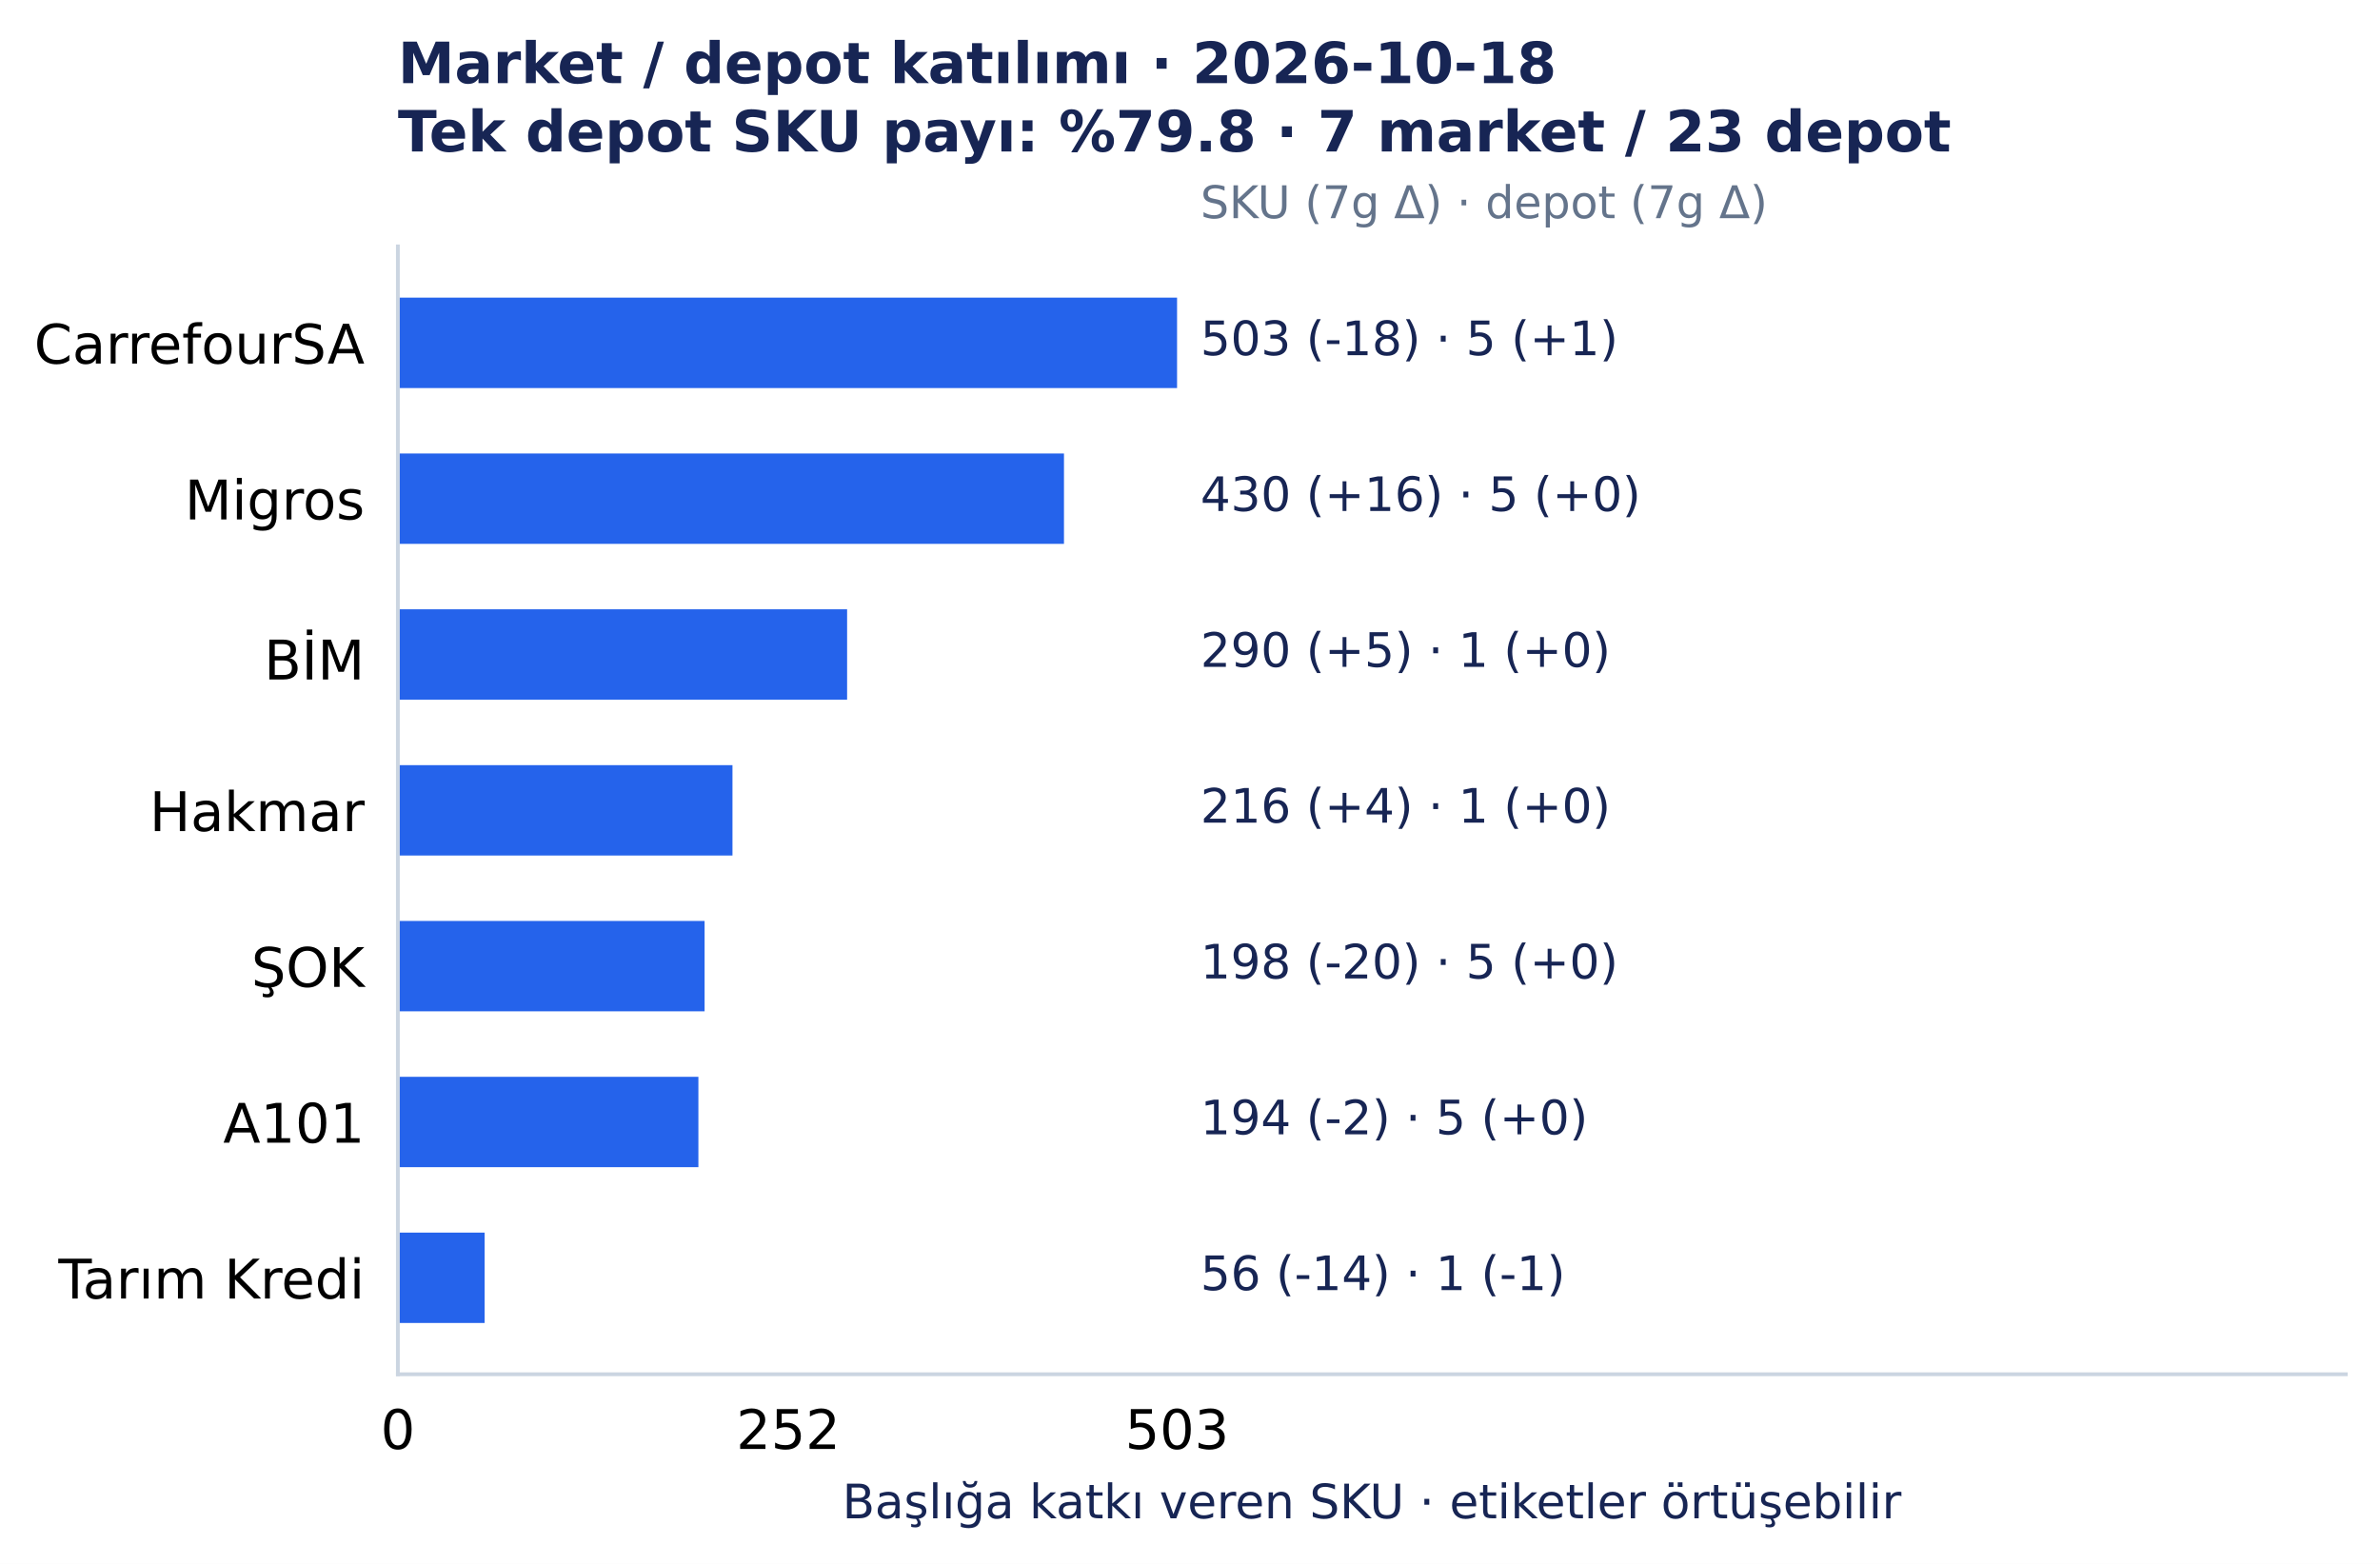
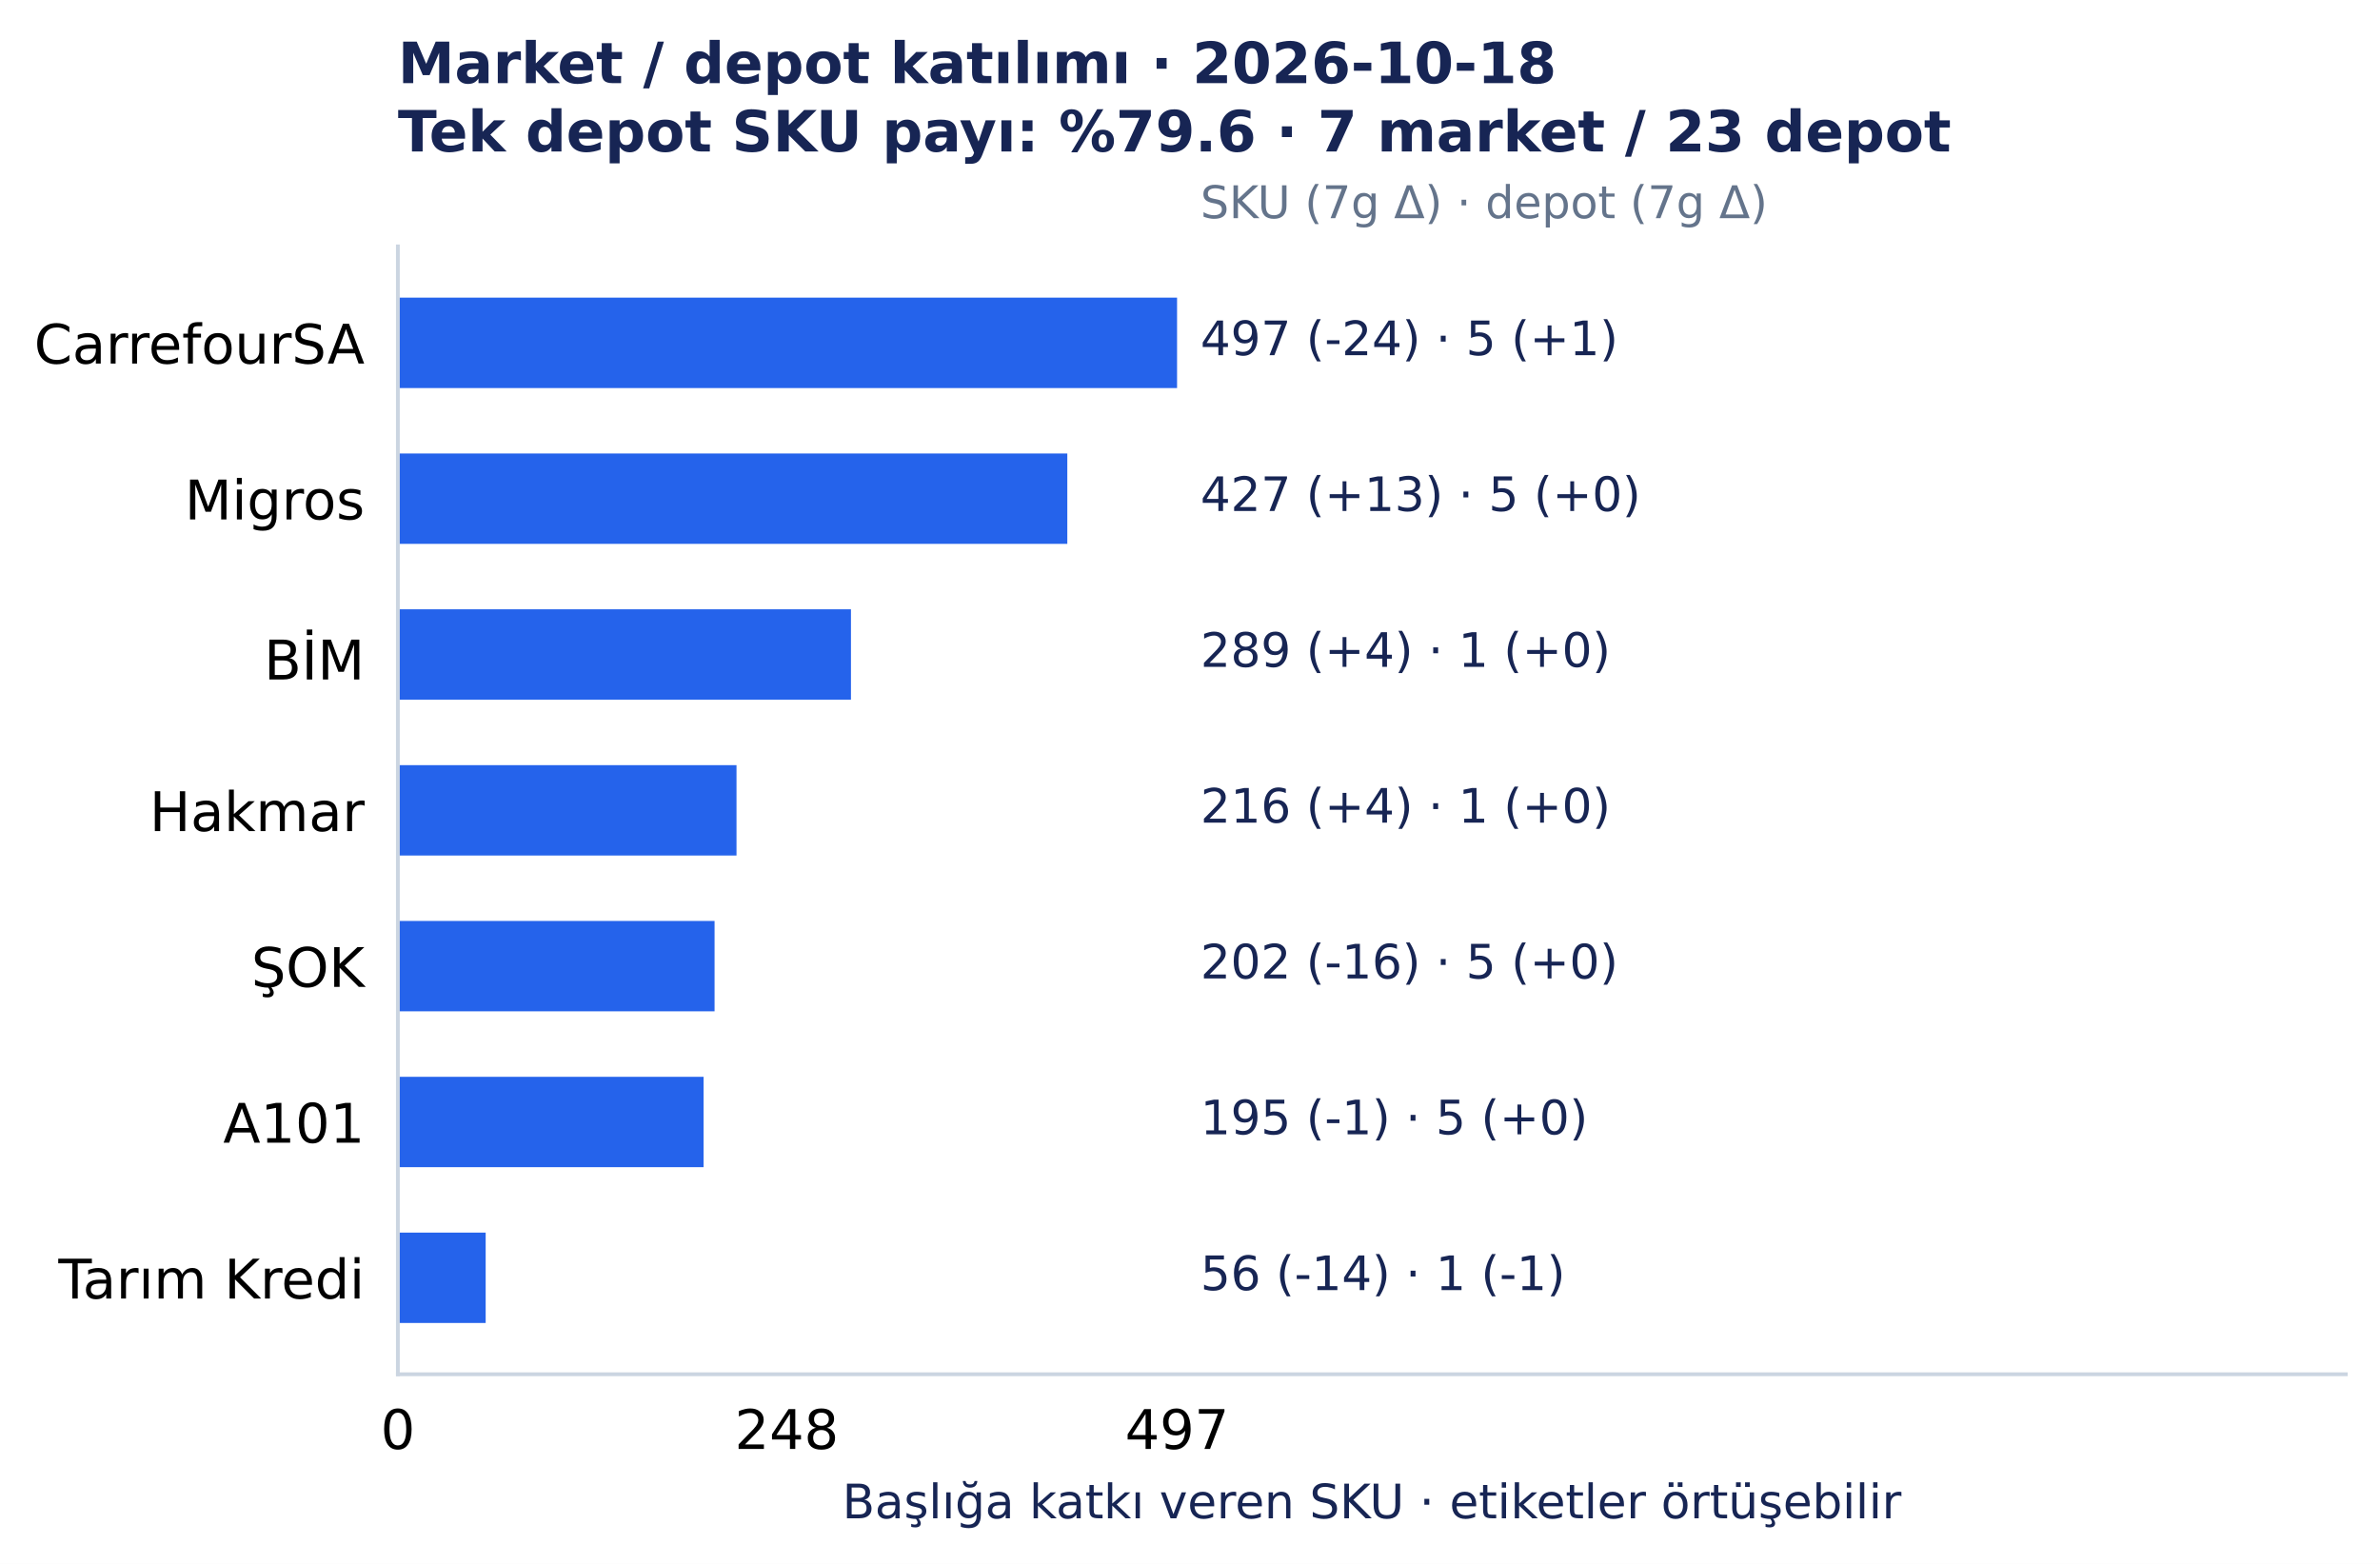
<svg xmlns="http://www.w3.org/2000/svg" width="501.492pt" height="329.548pt" viewBox="0 0 501.492 329.548" version="1.1">
  <defs>
    <style type="text/css">*{stroke-linejoin: round; stroke-linecap: butt}</style>
  </defs>
  <g id="figure_1">
    <g id="patch_1">
      <path d="M 0 329.548 L 501.492 329.548 L 501.492 0 L 0 0 z " style="fill: #ffffff" />
    </g>
    <g id="axes_1">
      <g id="patch_2">
        <path d="M 83.836 289.594 L 494.292 289.594 L 494.292 51.923 L 83.836 51.923 z " style="fill: #ffffff" />
      </g>
      <g id="matplotlib.axis_1">
        <g id="xtick_1">
          <g id="line2d_1" />
          <g id="text_1">
            <text style="font-size: 11.5px; font-family: 'DejaVu Sans', 'Bitstream Vera Sans', 'Computer Modern Sans Serif', 'Lucida Grande', 'Verdana', 'Geneva', 'Lucid', 'Arial', 'Helvetica', 'Avant Garde', sans-serif; text-anchor: middle" x="83.836" y="305.331" transform="rotate(-0 83.83609 305.3312)">0</text>
          </g>
        </g>
        <g id="xtick_2">
          <g id="line2d_2" />
          <g id="text_2">
-             <text style="font-size: 11.5px; font-family: 'DejaVu Sans', 'Bitstream Vera Sans', 'Computer Modern Sans Serif', 'Lucida Grande', 'Verdana', 'Geneva', 'Lucid', 'Arial', 'Helvetica', 'Avant Garde', sans-serif; text-anchor: middle" x="166.091" y="305.331" transform="rotate(-0 166.0905 305.3312)">252</text>
+             <text style="font-size: 11.5px; font-family: 'DejaVu Sans', 'Bitstream Vera Sans', 'Computer Modern Sans Serif', 'Lucida Grande', 'Verdana', 'Geneva', 'Lucid', 'Arial', 'Helvetica', 'Avant Garde', sans-serif; text-anchor: middle" x="165.762" y="305.331" transform="rotate(-0 165.7622 305.3312)">248</text>
          </g>
        </g>
        <g id="xtick_3">
          <g id="line2d_3" />
          <g id="text_3">
-             <text style="font-size: 11.5px; font-family: 'DejaVu Sans', 'Bitstream Vera Sans', 'Computer Modern Sans Serif', 'Lucida Grande', 'Verdana', 'Geneva', 'Lucid', 'Arial', 'Helvetica', 'Avant Garde', sans-serif; text-anchor: middle" x="248.019" y="305.331" transform="rotate(-0 248.0186 305.3312)">503</text>
+             <text style="font-size: 11.5px; font-family: 'DejaVu Sans', 'Bitstream Vera Sans', 'Computer Modern Sans Serif', 'Lucida Grande', 'Verdana', 'Geneva', 'Lucid', 'Arial', 'Helvetica', 'Avant Garde', sans-serif; text-anchor: middle" x="248.019" y="305.331" transform="rotate(-0 248.0186 305.3312)">497</text>
          </g>
        </g>
        <g id="text_4">
          <text style="font-size: 10px; font-family: 'DejaVu Sans', 'Bitstream Vera Sans', 'Computer Modern Sans Serif', 'Lucida Grande', 'Verdana', 'Geneva', 'Lucid', 'Arial', 'Helvetica', 'Avant Garde', sans-serif; text-anchor: middle; fill: #172554" x="289.064" y="319.945" transform="rotate(-0 289.0642 319.9455)">Başlığa katkı veren SKU · etiketler örtüşebilir</text>
        </g>
      </g>
      <g id="matplotlib.axis_2">
        <g id="ytick_1">
          <g id="line2d_4" />
          <g id="text_5">
            <text style="font-size: 11.5px; font-family: 'DejaVu Sans', 'Bitstream Vera Sans', 'Computer Modern Sans Serif', 'Lucida Grande', 'Verdana', 'Geneva', 'Lucid', 'Arial', 'Helvetica', 'Avant Garde', sans-serif; text-anchor: end" x="76.836" y="76.618" transform="rotate(-0 76.83609 76.61754)">CarrefourSA</text>
          </g>
        </g>
        <g id="ytick_2">
          <g id="line2d_5" />
          <g id="text_6">
            <text style="font-size: 11.5px; font-family: 'DejaVu Sans', 'Bitstream Vera Sans', 'Computer Modern Sans Serif', 'Lucida Grande', 'Verdana', 'Geneva', 'Lucid', 'Arial', 'Helvetica', 'Avant Garde', sans-serif; text-anchor: end" x="76.836" y="109.454" transform="rotate(-0 76.83609 109.4541)">Migros</text>
          </g>
        </g>
        <g id="ytick_3">
          <g id="line2d_6" />
          <g id="text_7">
            <text style="font-size: 11.5px; font-family: 'DejaVu Sans', 'Bitstream Vera Sans', 'Computer Modern Sans Serif', 'Lucida Grande', 'Verdana', 'Geneva', 'Lucid', 'Arial', 'Helvetica', 'Avant Garde', sans-serif; text-anchor: end" x="76.836" y="143.177" transform="rotate(-0 76.83609 143.1775)">BİM</text>
          </g>
        </g>
        <g id="ytick_4">
          <g id="line2d_7" />
          <g id="text_8">
            <text style="font-size: 11.5px; font-family: 'DejaVu Sans', 'Bitstream Vera Sans', 'Computer Modern Sans Serif', 'Lucida Grande', 'Verdana', 'Geneva', 'Lucid', 'Arial', 'Helvetica', 'Avant Garde', sans-serif; text-anchor: end" x="76.836" y="175.127" transform="rotate(-0 76.83609 175.1273)">Hakmar</text>
          </g>
        </g>
        <g id="ytick_5">
          <g id="line2d_8" />
          <g id="text_9">
            <text style="font-size: 11.5px; font-family: 'DejaVu Sans', 'Bitstream Vera Sans', 'Computer Modern Sans Serif', 'Lucida Grande', 'Verdana', 'Geneva', 'Lucid', 'Arial', 'Helvetica', 'Avant Garde', sans-serif; text-anchor: end" x="76.836" y="207.963" transform="rotate(-0 76.83609 207.9635)">ŞOK</text>
          </g>
        </g>
        <g id="ytick_6">
          <g id="line2d_9" />
          <g id="text_10">
            <text style="font-size: 11.5px; font-family: 'DejaVu Sans', 'Bitstream Vera Sans', 'Computer Modern Sans Serif', 'Lucida Grande', 'Verdana', 'Geneva', 'Lucid', 'Arial', 'Helvetica', 'Avant Garde', sans-serif; text-anchor: end" x="76.836" y="240.8" transform="rotate(-0 76.83609 240.8001)">A101</text>
          </g>
        </g>
        <g id="ytick_7">
          <g id="line2d_10" />
          <g id="text_11">
            <text style="font-size: 11.5px; font-family: 'DejaVu Sans', 'Bitstream Vera Sans', 'Computer Modern Sans Serif', 'Lucida Grande', 'Verdana', 'Geneva', 'Lucid', 'Arial', 'Helvetica', 'Avant Garde', sans-serif; text-anchor: end" x="76.836" y="273.637" transform="rotate(-0 76.83609 273.6372)">Tarım Kredi</text>
          </g>
        </g>
      </g>
      <g id="patch_3">
        <path d="M 83.836 62.726 L 248.019 62.726 L 248.019 81.771 L 83.836 81.771 z " clip-path="url(#p7150c4acc0)" style="fill: #2563eb" />
      </g>
      <g id="patch_4">
-         <path d="M 83.836 95.562 L 224.191 95.562 L 224.191 114.608 L 83.836 114.608 z " clip-path="url(#p7150c4acc0)" style="fill: #2563eb" />
+         <path d="M 83.836 95.562 L 224.894 95.562 L 224.894 114.608 L 83.836 114.608 z " clip-path="url(#p7150c4acc0)" style="fill: #2563eb" />
      </g>
      <g id="patch_5">
-         <path d="M 83.836 128.399 L 178.494 128.399 L 178.494 147.444 L 83.836 147.444 z " clip-path="url(#p7150c4acc0)" style="fill: #2563eb" />
+         <path d="M 83.836 128.399 L 179.306 128.399 L 179.306 147.444 L 83.836 147.444 z " clip-path="url(#p7150c4acc0)" style="fill: #2563eb" />
      </g>
      <g id="patch_6">
-         <path d="M 83.836 161.236 L 154.34 161.236 L 154.34 180.281 L 83.836 180.281 z " clip-path="url(#p7150c4acc0)" style="fill: #2563eb" />
+         <path d="M 83.836 161.236 L 155.191 161.236 L 155.191 180.281 L 83.836 180.281 z " clip-path="url(#p7150c4acc0)" style="fill: #2563eb" />
      </g>
      <g id="patch_7">
-         <path d="M 83.836 194.072 L 148.465 194.072 L 148.465 213.117 L 83.836 213.117 z " clip-path="url(#p7150c4acc0)" style="fill: #2563eb" />
+         <path d="M 83.836 194.072 L 150.566 194.072 L 150.566 213.117 L 83.836 213.117 z " clip-path="url(#p7150c4acc0)" style="fill: #2563eb" />
      </g>
      <g id="patch_8">
-         <path d="M 83.836 226.909 L 147.159 226.909 L 147.159 245.954 L 83.836 245.954 z " clip-path="url(#p7150c4acc0)" style="fill: #2563eb" />
+         <path d="M 83.836 226.909 L 148.254 226.909 L 148.254 245.954 L 83.836 245.954 z " clip-path="url(#p7150c4acc0)" style="fill: #2563eb" />
      </g>
      <g id="patch_9">
-         <path d="M 83.836 259.745 L 102.115 259.745 L 102.115 278.791 L 83.836 278.791 z " clip-path="url(#p7150c4acc0)" style="fill: #2563eb" />
+         <path d="M 83.836 259.745 L 102.336 259.745 L 102.336 278.791 L 83.836 278.791 z " clip-path="url(#p7150c4acc0)" style="fill: #2563eb" />
      </g>
      <g id="patch_10">
        <path d="M 83.836 289.594 L 83.836 51.923 " style="fill: none; stroke: #cbd5e1; stroke-width: 0.8; stroke-linejoin: miter; stroke-linecap: square" />
      </g>
      <g id="patch_11">
        <path d="M 83.836 289.594 L 494.292 289.594 " style="fill: none; stroke: #cbd5e1; stroke-width: 0.8; stroke-linejoin: miter; stroke-linecap: square" />
      </g>
      <g id="text_12">
-         <text style="font-size: 10px; font-family: 'DejaVu Sans', 'Bitstream Vera Sans', 'Computer Modern Sans Serif', 'Lucida Grande', 'Verdana', 'Geneva', 'Lucid', 'Arial', 'Helvetica', 'Avant Garde', sans-serif; text-anchor: start; fill: #172554" x="252.944" y="74.846" transform="rotate(-0 252.9441 74.84609)">503 (-18)  ·  5 (+1)</text>
+         <text style="font-size: 10px; font-family: 'DejaVu Sans', 'Bitstream Vera Sans', 'Computer Modern Sans Serif', 'Lucida Grande', 'Verdana', 'Geneva', 'Lucid', 'Arial', 'Helvetica', 'Avant Garde', sans-serif; text-anchor: start; fill: #172554" x="252.944" y="74.846" transform="rotate(-0 252.9441 74.84609)">497 (-24)  ·  5 (+1)</text>
      </g>
      <g id="text_13">
-         <text style="font-size: 10px; font-family: 'DejaVu Sans', 'Bitstream Vera Sans', 'Computer Modern Sans Serif', 'Lucida Grande', 'Verdana', 'Geneva', 'Lucid', 'Arial', 'Helvetica', 'Avant Garde', sans-serif; text-anchor: start; fill: #172554" x="252.944" y="107.683" transform="rotate(-0 252.9441 107.6827)">430 (+16)  ·  5 (+0)</text>
+         <text style="font-size: 10px; font-family: 'DejaVu Sans', 'Bitstream Vera Sans', 'Computer Modern Sans Serif', 'Lucida Grande', 'Verdana', 'Geneva', 'Lucid', 'Arial', 'Helvetica', 'Avant Garde', sans-serif; text-anchor: start; fill: #172554" x="252.944" y="107.683" transform="rotate(-0 252.9441 107.6827)">427 (+13)  ·  5 (+0)</text>
      </g>
      <g id="text_14">
-         <text style="font-size: 10px; font-family: 'DejaVu Sans', 'Bitstream Vera Sans', 'Computer Modern Sans Serif', 'Lucida Grande', 'Verdana', 'Geneva', 'Lucid', 'Arial', 'Helvetica', 'Avant Garde', sans-serif; text-anchor: start; fill: #172554" x="252.944" y="140.519" transform="rotate(-0 252.9441 140.5193)">290 (+5)  ·  1 (+0)</text>
+         <text style="font-size: 10px; font-family: 'DejaVu Sans', 'Bitstream Vera Sans', 'Computer Modern Sans Serif', 'Lucida Grande', 'Verdana', 'Geneva', 'Lucid', 'Arial', 'Helvetica', 'Avant Garde', sans-serif; text-anchor: start; fill: #172554" x="252.944" y="140.519" transform="rotate(-0 252.9441 140.5193)">289 (+4)  ·  1 (+0)</text>
      </g>
      <g id="text_15">
        <text style="font-size: 10px; font-family: 'DejaVu Sans', 'Bitstream Vera Sans', 'Computer Modern Sans Serif', 'Lucida Grande', 'Verdana', 'Geneva', 'Lucid', 'Arial', 'Helvetica', 'Avant Garde', sans-serif; text-anchor: start; fill: #172554" x="252.944" y="173.356" transform="rotate(-0 252.9441 173.3559)">216 (+4)  ·  1 (+0)</text>
      </g>
      <g id="text_16">
-         <text style="font-size: 10px; font-family: 'DejaVu Sans', 'Bitstream Vera Sans', 'Computer Modern Sans Serif', 'Lucida Grande', 'Verdana', 'Geneva', 'Lucid', 'Arial', 'Helvetica', 'Avant Garde', sans-serif; text-anchor: start; fill: #172554" x="252.944" y="206.193" transform="rotate(-0 252.9441 206.1925)">198 (-20)  ·  5 (+0)</text>
+         <text style="font-size: 10px; font-family: 'DejaVu Sans', 'Bitstream Vera Sans', 'Computer Modern Sans Serif', 'Lucida Grande', 'Verdana', 'Geneva', 'Lucid', 'Arial', 'Helvetica', 'Avant Garde', sans-serif; text-anchor: start; fill: #172554" x="252.944" y="206.193" transform="rotate(-0 252.9441 206.1925)">202 (-16)  ·  5 (+0)</text>
      </g>
      <g id="text_17">
-         <text style="font-size: 10px; font-family: 'DejaVu Sans', 'Bitstream Vera Sans', 'Computer Modern Sans Serif', 'Lucida Grande', 'Verdana', 'Geneva', 'Lucid', 'Arial', 'Helvetica', 'Avant Garde', sans-serif; text-anchor: start; fill: #172554" x="252.944" y="239.029" transform="rotate(-0 252.9441 239.0291)">194 (-2)  ·  5 (+0)</text>
+         <text style="font-size: 10px; font-family: 'DejaVu Sans', 'Bitstream Vera Sans', 'Computer Modern Sans Serif', 'Lucida Grande', 'Verdana', 'Geneva', 'Lucid', 'Arial', 'Helvetica', 'Avant Garde', sans-serif; text-anchor: start; fill: #172554" x="252.944" y="239.029" transform="rotate(-0 252.9441 239.0291)">195 (-1)  ·  5 (+0)</text>
      </g>
      <g id="text_18">
        <text style="font-size: 10px; font-family: 'DejaVu Sans', 'Bitstream Vera Sans', 'Computer Modern Sans Serif', 'Lucida Grande', 'Verdana', 'Geneva', 'Lucid', 'Arial', 'Helvetica', 'Avant Garde', sans-serif; text-anchor: start; fill: #172554" x="252.944" y="271.866" transform="rotate(-0 252.9441 271.8657)">56 (-14)  ·  1 (-1)</text>
      </g>
      <g id="text_19">
        <text style="font-size: 9.5px; font-family: 'DejaVu Sans', 'Bitstream Vera Sans', 'Computer Modern Sans Serif', 'Lucida Grande', 'Verdana', 'Geneva', 'Lucid', 'Arial', 'Helvetica', 'Avant Garde', sans-serif; text-anchor: start; fill: #64748b" x="252.944" y="45.979" transform="rotate(-0 252.9441 45.97915)">SKU (7g Δ) · depot (7g Δ)</text>
      </g>
      <g id="text_20">
        <text style="font-weight: 700; font-size: 12px; font-family: 'DejaVu Sans', 'Bitstream Vera Sans', 'Computer Modern Sans Serif', 'Lucida Grande', 'Verdana', 'Geneva', 'Lucid', 'Arial', 'Helvetica', 'Avant Garde', sans-serif; fill: #172554" transform="translate(83.83609 17.5193)">Market / depot katılımı · 2026-10-18</text>
-         <text style="font-weight: 700; font-size: 12px; font-family: 'DejaVu Sans', 'Bitstream Vera Sans', 'Computer Modern Sans Serif', 'Lucida Grande', 'Verdana', 'Geneva', 'Lucid', 'Arial', 'Helvetica', 'Avant Garde', sans-serif; fill: #172554" transform="translate(83.83609 31.92258)">Tek depot SKU payı: %79.8 · 7 market / 23 depot</text>
+         <text style="font-weight: 700; font-size: 12px; font-family: 'DejaVu Sans', 'Bitstream Vera Sans', 'Computer Modern Sans Serif', 'Lucida Grande', 'Verdana', 'Geneva', 'Lucid', 'Arial', 'Helvetica', 'Avant Garde', sans-serif; fill: #172554" transform="translate(83.83609 31.92258)">Tek depot SKU payı: %79.6 · 7 market / 23 depot</text>
      </g>
    </g>
  </g>
  <defs>
    <clipPath id="p7150c4acc0">
      <rect x="83.836" y="51.923" width="410.456" height="237.671" />
    </clipPath>
  </defs>
</svg>
